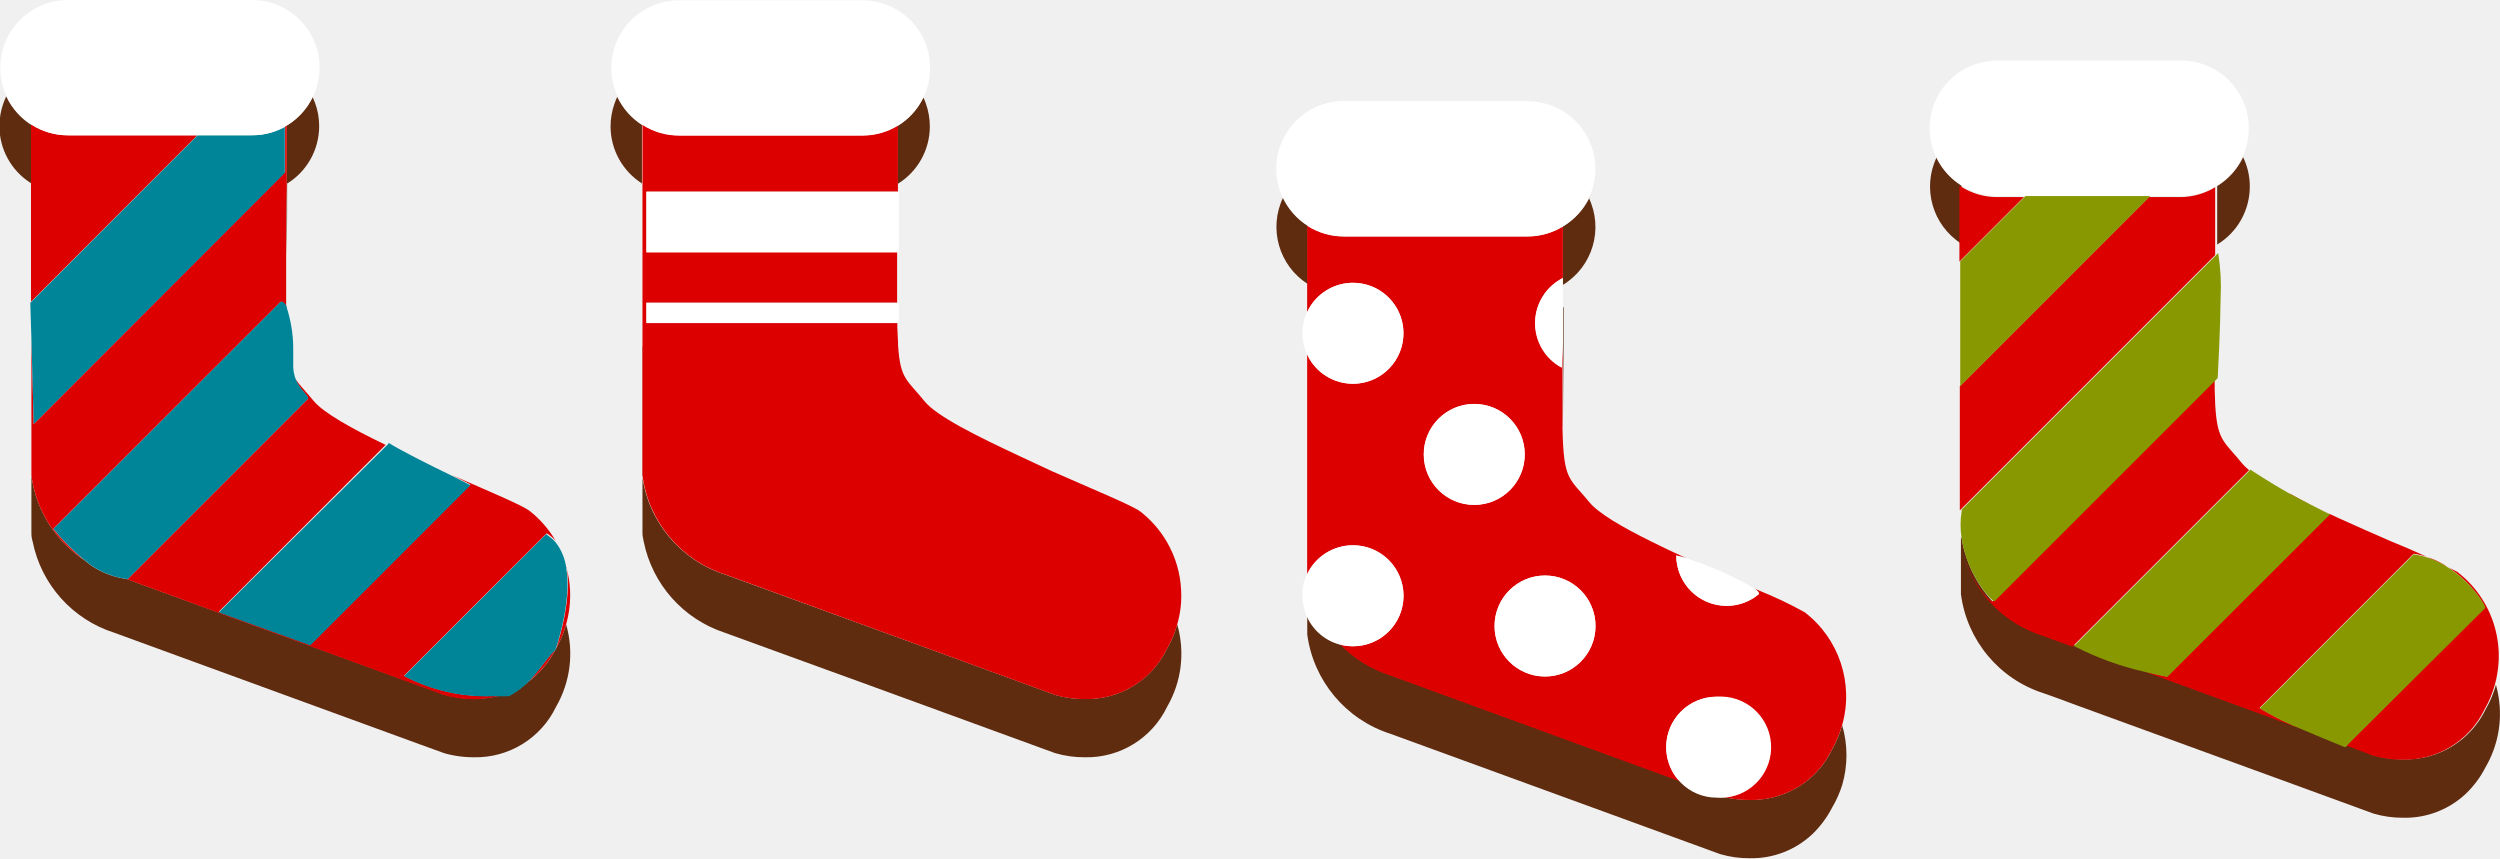
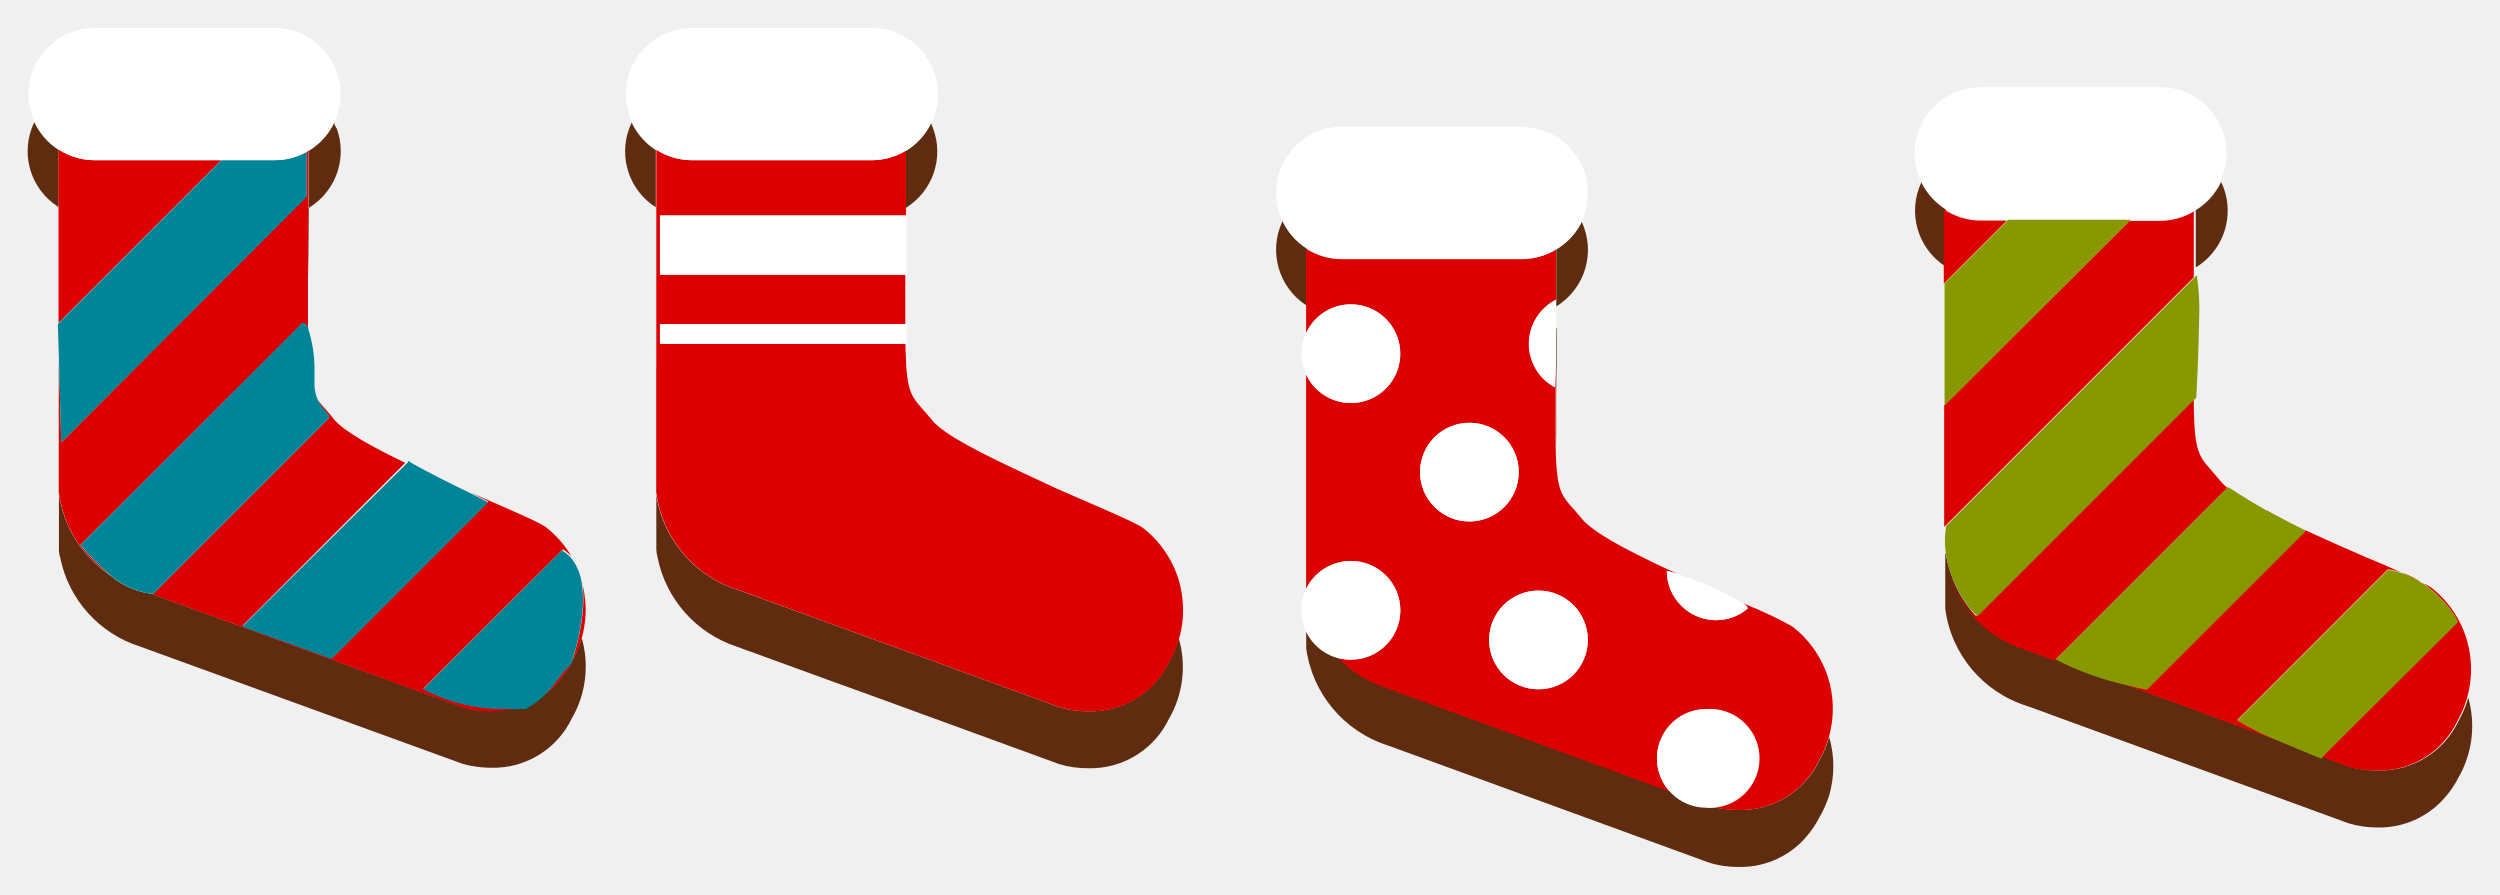
- <svg xmlns="http://www.w3.org/2000/svg" id="Слой_1" data-name="Слой 1" viewBox="0 0 247.6 85">
-   <defs>
-     <style>.cls-1{fill:#5f2c10;}.cls-2{fill:#dc0000;}.cls-3{fill:#008498;}.cls-4{fill:#fff;}.cls-5{fill:#889800;}</style>
-   </defs>
-   <path class="cls-1" d="M23.31,299.09h0v18.53q0,.4.12.78a11.93,11.93,0,0,0,8.1,9.05L61.78,338.5l2.4.87a7.9,7.9,0,0,0,.82.2,10.55,10.55,0,0,0,2.12.21,8.82,8.82,0,0,0,8.15-5,10.5,10.5,0,0,0,1-8.16,10.46,10.46,0,0,1-1,2.39,9.62,9.62,0,0,1-2.88,3.4,8.48,8.48,0,0,1-1.75,1.26c-.36,0-.71,0-1,0a9.51,9.51,0,0,1-2.49.32,10.19,10.19,0,0,1-2.93-.41L32.72,322.12a8.24,8.24,0,0,1-3.5-1.34c-.22-.16-.43-.33-.65-.51a11.92,11.92,0,0,1-5.26-8.42V299.09M48.64,283h0c0,2.26,0,4.64-.06,7.1,0,2,0,3.71,0,5.1a1,1,0,0,1,0,.1c0-.34,0-.68,0-1,0-4.1,0-8,0-11.3m2.57-8.64a6.71,6.71,0,0,1-2.57,2.86V283a6.69,6.69,0,0,0,3.23-5.75,6.55,6.55,0,0,0-.4-2.26c-.08-.21-.17-.42-.26-.63m-30.35,0c-.1.21-.18.42-.26.63a6.8,6.8,0,0,0-.4,2.31,6.68,6.68,0,0,0,3,5.54l.14.09v-5.79a6.72,6.72,0,0,1-2.45-2.78" transform="translate(-20.2 -264.78)" />
-   <path class="cls-2" d="M76.32,320.93c.58,3.52-1.06,8.14-1.08,8.14h0c-1,1-1.69,2.25-2.85,3.33a9.62,9.62,0,0,0,2.88-3.4,10.46,10.46,0,0,0,1-2.39,10.66,10.66,0,0,0,.39-3.36,10.79,10.79,0,0,0-.37-2.32M49.51,302.46c.39.9,1.08,1.33,1.2,1.8L32.84,322.13h-.12l31.46,11.49a10.19,10.19,0,0,0,2.93.41,9.51,9.51,0,0,0,2.49-.32h-.69a17.46,17.46,0,0,1-8.69-2c5-5,10.24-10.24,14.13-14.11a4,4,0,0,1,.88.74,10.53,10.53,0,0,0-2.63-3c-.74-.54-3.92-1.88-7.62-3.5,1.07.53,1.82.91,1.81.93-4.54,4.56-15.86,15.86-15.86,15.86l-9.06-3.27,16.52-16.52c-3.33-1.6-6.19-3.19-7.15-4.38-.77-.95-1.33-1.48-1.73-2.07m-.87-25.26-.2.11,0,4.59L23.54,306.77l-.23-8.44v13.52a11.92,11.92,0,0,0,5.26,8.42,21.13,21.13,0,0,1-3.09-3.11L48,294.67h0c.21,0,.39.19.54.52,0-1.39,0-3.06,0-5.1,0-2.46,0-4.84.06-7.1,0-.66,0-1.3,0-1.93V277.2m-25.33-.08v17.55l16.48-16.49H26.93a6.65,6.65,0,0,1-3.62-1.06" transform="translate(-20.2 -264.78)" />
-   <path class="cls-3" d="M74.35,317.63c-3.89,3.87-9.09,9.09-14.13,14.11a17.46,17.46,0,0,0,8.69,2h.69c.33,0,.68,0,1,0a8.48,8.48,0,0,0,1.75-1.26c1.16-1.08,1.8-2.29,2.85-3.33h0s1.66-4.62,1.08-8.14a5.24,5.24,0,0,0-1.06-2.53l0,0a4,4,0,0,0-.88-.74m-15.67-9-.29.28L41.87,325.43l9.06,3.27s11.32-11.3,15.86-15.86c0,0-.74-.4-1.81-.93-2.09-1-5.38-2.66-6.3-3.28M48,294.67h0l-22.5,22.49a21.13,21.13,0,0,0,3.09,3.11c.22.18.43.35.65.51a8.24,8.24,0,0,0,3.5,1.34h.12l17.87-17.87c-.12-.47-.81-.9-1.2-1.8a3.81,3.81,0,0,1-.29-1.68c0-.47,0-1.06,0-1.69a13.45,13.45,0,0,0-.63-3.8,1,1,0,0,0,0-.1c-.15-.33-.33-.52-.54-.52m.44-17.36a6.58,6.58,0,0,1-3.3.87H39.79L23.31,294.67l-.11.1.11,3.56.23,8.44L48.41,281.9l0-4.59" transform="translate(-20.2 -264.78)" />
-   <path class="cls-4" d="M45.14,264.78H26.93a6.7,6.7,0,0,0-3.62,12.34h0a6.65,6.65,0,0,0,3.62,1.06H45.14a6.58,6.58,0,0,0,3.3-.87l.2-.11a6.7,6.7,0,0,0-3.5-12.42" transform="translate(-20.2 -264.78)" />
-   <path class="cls-1" d="M214.41,318.05v5.57a11.92,11.92,0,0,0,8.22,9.83h0c.88.31,2,.71,3.21,1.17l21.67,7.9,7.77,2.84a10.22,10.22,0,0,0,2.94.41,8.76,8.76,0,0,0,6.24-2.42,9.9,9.9,0,0,0,1.91-2.59,10.47,10.47,0,0,0,1.3-6.89,11,11,0,0,0-.27-1.27,10.46,10.46,0,0,1-1,2.39,8.81,8.81,0,0,1-8.16,5,10.19,10.19,0,0,1-2.93-.41l-2.63-1-.14.14c-1.62-.64-2.94-1.19-4-1.66l-16-5.85a29.1,29.1,0,0,1-6.86-2.51l-3-1.09a11.94,11.94,0,0,1-7.74-7.68,10.9,10.9,0,0,1-.48-1.95m25.26-15.74,0,0c0,.32,0,.61,0,.89,0-.29,0-.6,0-.91m.07-13.32h0c0,.31,0,.62,0,.93h0V289m2.57-8.65a6.71,6.71,0,0,1-2.57,2.86c0,1.22,0,2.51,0,3.86,0,.62,0,1.26,0,1.93a6.71,6.71,0,0,0,3.23-5.76,6.63,6.63,0,0,0-.66-2.89m-30.35,0a6.72,6.72,0,0,0,2.45,8.57v-5.79a6.72,6.72,0,0,1-2.45-2.78" transform="translate(-20.2 -264.78)" />
-   <path class="cls-2" d="M247,313.68q1.92,1.08,3.9,2c-5.46,5.44-11.53,11.52-16.11,16.09h0s-1-.19-2.35-.53l16,5.85a29.93,29.93,0,0,1-4.46-2.19h0l15.27-15.28c4.46.66,7.19,5.13,7,5.3l-13.69,13.69,2.63,1a10.19,10.19,0,0,0,2.93.41,8.81,8.81,0,0,0,8.16-5,10.46,10.46,0,0,0,1-2.39,8.82,8.82,0,0,0,.27-1.26,10.36,10.36,0,0,0,0-3.24,10.46,10.46,0,0,0-3.21-6.06c-.24-.22-.49-.43-.75-.64a70.39,70.39,0,0,0-6.5-3c-3.27-1.42-7.16-3.13-10.18-4.72m-7.38-11.35-22,22h0c-.3,0-1.89-1.76-2.78-4.29a11.94,11.94,0,0,0,7.74,7.68l3,1.09-.05,0,17.5-17.49.16.11a5.52,5.52,0,0,1-.88-.83l-.4-.48c-1.66-1.95-2.18-2-2.28-6.83,0-.28,0-.57,0-.89m.09-19.13a6.72,6.72,0,0,1-3.5,1h-3.11l-18.72,18.73v12.48a1.1,1.1,0,0,1,0-.18l25.29-25.29c0-.31,0-.62,0-.93v-1.93c0-1.35,0-2.64,0-3.86m-25.33-.08v7.45l6.39-6.39H218a6.65,6.65,0,0,1-3.61-1.06" transform="translate(-20.2 -264.78)" />
-   <path class="cls-5" d="M244,334.94h0m15.28-15.28L244,334.94a29.93,29.93,0,0,0,4.46,2.19c1.07.47,2.39,1,4,1.66l.14-.14L266.34,325c.16-.17-2.57-4.64-7-5.3m-16.25-8.41-17.5,17.49.05,0a29.1,29.1,0,0,0,6.86,2.51c1.34.34,2.31.53,2.35.53h0c4.58-4.57,10.65-10.65,16.11-16.09q-2-1-3.9-2c-.63-.36-1.25-.72-1.87-1.1s-1.3-.8-1.94-1.22l-.16-.11m-3.24-21.43-.08.09h0l-25.29,25.29a1.1,1.1,0,0,0,0,.18h0a8.47,8.47,0,0,0,0,2.66,10.9,10.9,0,0,0,.48,1.95c.89,2.53,2.48,4.29,2.78,4.29h0l22-22,0,0,.1-.1s.07-1.33.15-3.12c.06-1.45.12-3.2.14-4.81a21.55,21.55,0,0,0-.24-4.46m-6.69-5.64H220.8l-6.39,6.39h0l-.07.07c0,.27,0,1.77,0,3.64,0,1.52,0,3.27,0,4.81,0,2.15,0,3.88,0,3.9l.09-.08,18.72-18.73" transform="translate(-20.2 -264.78)" />
-   <path class="cls-4" d="M236.24,270.78H218a6.7,6.7,0,0,0-3.61,12.34h0a6.65,6.65,0,0,0,3.61,1.06h18.22a6.7,6.7,0,1,0,0-13.4" transform="translate(-20.2 -264.78)" />
-   <path class="cls-1" d="M149.67,325.86v1.76a12,12,0,0,0,8.22,9.83l13.93,5.08,13.26,4.84,5.48,2a10.11,10.11,0,0,0,2.93.41,8.78,8.78,0,0,0,6.23-2.41,10.05,10.05,0,0,0,1.93-2.6,10.77,10.77,0,0,0,1-2.24,10.55,10.55,0,0,0,0-5.92,11.09,11.09,0,0,1-1,2.39,8.82,8.82,0,0,1-8.17,5,11,11,0,0,1-2.5-.28,6.33,6.33,0,0,1-.76,0,5,5,0,0,1-3.7-1.64l-28.63-10.46a12,12,0,0,1-4.94-3.06,5,5,0,0,1-3.28-2.76M175,295.21c0,1.11,0,2.17,0,3.24,0,.54,0,1.09,0,1.64,0,3.16-.05,5.44,0,7.13,0-.43,0-.89,0-1.36,0-2.34.05-4.61.06-6.77,0-1.34,0-2.64,0-3.88m-27.78-10.87a6.72,6.72,0,0,0,2.44,8.57v-5.79a6.77,6.77,0,0,1-2.44-2.78m30.35,0A6.71,6.71,0,0,1,175,287.2c0,1.22,0,2.51,0,3.86,0,.4,0,.82,0,1.24l0,0c0,.24,0,.46,0,.69a6.71,6.71,0,0,0,2.55-8.63" transform="translate(-20.2 -264.78)" />
-   <path class="cls-2" d="M173.22,331.78a5,5,0,1,1,5-5,5,5,0,0,1-5,5m-7-17a5,5,0,1,1,5-5,5,5,0,0,1-5,5m-16.56-27.66v8.59a5,5,0,1,1,0,4.15v21.85a5,5,0,1,1,4.56,7.07,5.34,5.34,0,0,1-1.28-.16,12,12,0,0,0,4.94,3.06l28.63,10.46a5,5,0,1,1,4.46,1.59,11,11,0,0,0,2.5.28,8.82,8.82,0,0,0,8.17-5,11.09,11.09,0,0,0,1-2.39,10.49,10.49,0,0,0-3.7-11.2,39.68,39.68,0,0,0-4.54-2.16l-.44-.19c.29.21.45.4.45.54a4.94,4.94,0,0,1-3.2,1.18h0a5,5,0,0,1-5-5,8.93,8.93,0,0,1,1,.27c-1.19-.54-2.37-1.1-3.47-1.65-2.88-1.42-5.25-2.81-6.11-3.87-2-2.45-2.57-2.09-2.68-7.31,0-1.69,0-4,0-7.13,0-.55,0-1.1,0-1.64,0,.9-.05,1.81-.09,2.74h0a5,5,0,0,1,.13-8.88v-1.25c0-1.35,0-2.64,0-3.86a6.72,6.72,0,0,1-3.5,1H153.29a6.71,6.71,0,0,1-3.62-1.06" transform="translate(-20.2 -264.78)" />
-   <path class="cls-4" d="M190.22,333.78a5,5,0,0,0,0,10,6.33,6.33,0,0,0,.76,0,5,5,0,0,0-.76-10m-17-12a5,5,0,1,0,5,5,5,5,0,0,0-5-5m13-2a5,5,0,0,0,5,5h0a4.94,4.94,0,0,0,3.2-1.18c0-.14-.16-.33-.45-.54a33.89,33.89,0,0,0-6.8-3,8.93,8.93,0,0,0-1-.27m-32-1a5,5,0,0,0-4.56,2.93h0a5.32,5.32,0,0,0-.42,1.54,4.71,4.71,0,0,0,0,.53,5.14,5.14,0,0,0,.45,2.08,5,5,0,0,0,3.28,2.76,5.34,5.34,0,0,0,1.28.16,5,5,0,0,0,0-10m12-14a5,5,0,1,0,5,5,5,5,0,0,0-5-5m-12-12a5,5,0,0,0-4.56,2.93h0a4.94,4.94,0,0,0-.27,3.38,5,5,0,0,0,.27.77h0a5,5,0,1,0,4.56-7.08m20.82-.5,0,0h0a5,5,0,0,0-.13,8.88h0c0-.93.07-1.84.09-2.74,0-1.07,0-2.13,0-3.24,0-.3,0-.61,0-.93s0-.86,0-1.31c0-.23,0-.45,0-.69" transform="translate(-20.2 -264.78)" />
-   <path class="cls-4" d="M171.51,274.78H153.29a6.9,6.9,0,0,0-1.58.19,6.72,6.72,0,0,0-4.48,9.37,6.77,6.77,0,0,0,2.44,2.78h0a6.71,6.71,0,0,0,3.62,1.06h18.22a6.7,6.7,0,0,0,6.07-3.84,6.84,6.84,0,0,0,.63-2.86A6.7,6.7,0,0,0,173.1,275a6.92,6.92,0,0,0-1.59-.19" transform="translate(-20.2 -264.78)" />
-   <path class="cls-1" d="M83.83,299.09h0v18.53c0,.27.07.52.12.78h0A12,12,0,0,0,92,327.45l10,3.64,3.23,1.17,19.47,7.11a10.22,10.22,0,0,0,2.94.41,8.82,8.82,0,0,0,8.15-5,10.45,10.45,0,0,0,1-8.16,10,10,0,0,1-1,2.39,8.82,8.82,0,0,1-8.16,5,10.19,10.19,0,0,1-2.93-.41S99.82,324.51,92,321.68a11.94,11.94,0,0,1-8.2-9.83V299.09m25.24-2.31h0c0,.15,0,.3,0,.44v-.44m.06-7h0v.31c0,1.84,0,3.39,0,4.69h0v-.5c0-1.54,0-3,0-4.5m0-6.82h0c0,.27,0,.54,0,.81h0V283m2.55-8.57a6.69,6.69,0,0,1-2.55,2.82c0,1.21,0,2.5,0,3.85,0,.61,0,1.25,0,1.9a6.68,6.68,0,0,0,3.19-5.68,6.8,6.8,0,0,0-.4-2.31,5.89,5.89,0,0,0-.24-.58m-30.32-.05c-.1.21-.18.42-.26.63a6.8,6.8,0,0,0-.4,2.31,6.71,6.71,0,0,0,3.11,5.63v-5.79a6.72,6.72,0,0,1-2.45-2.78" transform="translate(-20.2 -264.78)" />
-   <path class="cls-2" d="M102,323.25h0M83.83,277.12v34.73a11.94,11.94,0,0,0,8.2,9.83c7.79,2.83,32.67,11.93,32.67,11.93a10.19,10.19,0,0,0,2.93.41,8.82,8.82,0,0,0,8.16-5,10,10,0,0,0,1-2.39,10.11,10.11,0,0,0,.39-3.36,10.43,10.43,0,0,0-1.43-4.85,10.56,10.56,0,0,0-2.64-3c-.82-.59-4.51-2.12-8.63-3.93L121.28,310c-4.28-2-8.34-4-9.53-5.5-1.71-2.11-2.38-2.14-2.6-5.44,0-.53-.06-1.14-.08-1.87,0-.14,0-.29,0-.44H84.22v-2h24.83c0-1.3,0-2.85,0-4.69v-.31H84.22v-6h24.91c0-.27,0-.54,0-.81v-1.91c0-1.35,0-2.64,0-3.85a6.68,6.68,0,0,1-3.49,1H87.45a6.65,6.65,0,0,1-3.62-1.06" transform="translate(-20.2 -264.78)" />
-   <path class="cls-4" d="M109.22,294.78h-25v2h25v-2m0-11h-25v6h25v-6" transform="translate(-20.2 -264.78)" />
-   <path class="cls-4" d="M102,275h0m3.66-10.19H87.45a6.7,6.7,0,0,0-3.62,12.34h0a6.65,6.65,0,0,0,3.62,1.06h18.21a6.66,6.66,0,0,0,6-3.79,6.61,6.61,0,0,0,.66-2.91,6.7,6.7,0,0,0-6.7-6.7" transform="translate(-20.2 -264.78)" />
+ <svg xmlns="http://www.w3.org/2000/svg" id="Слой_1" data-name="Слой 1" viewBox="0 0 253.27 90.67" style="width: 5.34%">
+   <g class="socks">
+     <path d="M3.11,34.31h0V52.84a2.54,2.54,0,0,0,.12.78,11.92,11.92,0,0,0,8.1,9.05l30.25,11,2.4.87a7.54,7.54,0,0,0,.82.2,10.81,10.81,0,0,0,2.12.21,8.82,8.82,0,0,0,8.15-5,10.49,10.49,0,0,0,1-8.16,10.43,10.43,0,0,1-1,2.39,9.65,9.65,0,0,1-2.88,3.4,8.64,8.64,0,0,1-1.75,1.26h-1a9.5,9.5,0,0,1-2.49.32A10,10,0,0,1,44,68.8L12.52,57.34A8.24,8.24,0,0,1,9,56c-.22-.16-.43-.33-.65-.51a12,12,0,0,1-5.26-8.42V34.31M28.44,18.22h0c0,2.26,0,4.64-.06,7.1v-7.1M31,9.58a6.71,6.71,0,0,1-2.57,2.86v5.78a6.7,6.7,0,0,0,3.23-5.75,6.45,6.45,0,0,0-.4-2.26C31.13,10,31,9.79,31,9.58M.6,9.58c-.1.21-.18.42-.26.63a6.68,6.68,0,0,0,2.6,7.85l.14.09V12.36A6.72,6.72,0,0,1,.63,9.58" transform="translate(2.86 2.83)" style="fill:#5f2c10" />
+     <path d="M56.12,56.15c.58,3.52-1.06,8.14-1.08,8.14h0c-1,1-1.69,2.25-2.85,3.33a9.65,9.65,0,0,0,2.88-3.4,10.43,10.43,0,0,0,1-2.39,10.6,10.6,0,0,0,.39-3.36,10.79,10.79,0,0,0-.37-2.32M29.31,37.68c.39.9,1.08,1.33,1.2,1.8L12.64,57.35h-.12L44,68.84a10,10,0,0,0,2.93.41,9.5,9.5,0,0,0,2.49-.32h-.69a17.39,17.39,0,0,1-8.69-2c5-5,10.24-10.24,14.13-14.11a3.89,3.89,0,0,1,.88.74,10.5,10.5,0,0,0-2.63-3c-.74-.54-3.92-1.88-7.62-3.5,1.07.53,1.82.91,1.81.93-4.54,4.56-15.86,15.86-15.86,15.86l-9.06-3.27L38.19,44.06C34.86,42.46,32,40.87,31,39.68c-.77-1-1.33-1.48-1.73-2.07m-.87-25.26-.2.11v4.59L3.34,42l-.23-8.44V47.07a12,12,0,0,0,5.26,8.42,21.13,21.13,0,0,1-3.09-3.11L27.8,29.89h0c.21,0,.39.19.54.52v-5.1c0-2.46,0-4.84.06-7.1V12.42M3.07,12.34V29.89L19.55,13.4H6.73a6.65,6.65,0,0,1-3.62-1.06" transform="translate(2.86 2.83)" style="fill:#dc0000" />
+     <path d="M54.15,52.85C50.26,56.72,45.06,61.94,40,67a17.39,17.39,0,0,0,8.69,2H50.4a8.64,8.64,0,0,0,1.75-1.26c1.16-1.08,1.8-2.29,2.85-3.33h0s1.66-4.62,1.08-8.14A5.23,5.23,0,0,0,55,53.7h0a3.89,3.89,0,0,0-.88-.74M38.47,44l-.29.28L21.67,60.65l9.06,3.27s11.32-11.3,15.86-15.86c0,0-.74-.4-1.81-.93-2.09-1-5.38-2.66-6.3-3.28m-10.68-14h0L5.3,52.38a21.13,21.13,0,0,0,3.09,3.11c.22.18.43.35.65.51a8.24,8.24,0,0,0,3.5,1.34h.12L30.53,39.47c-.12-.47-.81-.9-1.2-1.8A3.87,3.87,0,0,1,29,36V34.3a13.62,13.62,0,0,0-.63-3.8v-.1c-.15-.33-.33-.52-.54-.52m.44-17.36a6.47,6.47,0,0,1-3.3.87H19.59L3.11,29.89,3,30l.11,3.56L3.34,42,28.21,17.12V12.53" transform="translate(2.86 2.83)" style="fill:#008498" />
+     <path d="M24.94,0H6.73A6.7,6.7,0,0,0,3.11,12.34h0A6.65,6.65,0,0,0,6.73,13.4H24.94a6.47,6.47,0,0,0,3.3-.87l.2-.11A6.7,6.7,0,0,0,24.94,0" transform="translate(2.86 2.83)" style="fill:#fff" />
+     <path d="M194.21,53.27v5.57a11.92,11.92,0,0,0,8.22,9.83h0c.88.31,2,.71,3.21,1.17l21.67,7.9,7.77,2.84A10.09,10.09,0,0,0,238,81a8.77,8.77,0,0,0,6.24-2.42A9.93,9.93,0,0,0,246.17,76a10.49,10.49,0,0,0,1.3-6.89,11,11,0,0,0-.27-1.27,10.43,10.43,0,0,1-1,2.39,8.81,8.81,0,0,1-8.16,5,10,10,0,0,1-2.93-.41l-2.63-1-.14.14c-1.62-.64-2.94-1.19-4-1.66l-16-5.85a29.39,29.39,0,0,1-6.86-2.51l-3-1.09a11.91,11.91,0,0,1-7.74-7.68,10.89,10.89,0,0,1-.48-1.95m25.26-15.74h0v0m.07-13.32h0v.93h0v-.83m2.57-8.65a6.71,6.71,0,0,1-2.57,2.86v5.79a6.71,6.71,0,0,0,3.23-5.76,6.58,6.58,0,0,0-.66-2.89m-30.35,0a6.71,6.71,0,0,0,2.45,8.57V18.35a6.72,6.72,0,0,1-2.45-2.78" transform="translate(2.86 2.83)" style="fill:#5f2c10" />
+     <path d="M226.8,48.9c1.28.72,2.58,1.39,3.9,2-5.46,5.44-11.53,11.52-16.11,16.09h0s-1-.19-2.35-.53l16,5.85a30.72,30.72,0,0,1-4.46-2.19h0l15.27-15.28c4.46.66,7.19,5.13,7,5.3L232.36,73.83l2.63,1a10,10,0,0,0,2.93.41,8.81,8.81,0,0,0,8.16-5,10.43,10.43,0,0,0,1-2.39,8.82,8.82,0,0,0,.27-1.26,10.36,10.36,0,0,0,0-3.24,10.48,10.48,0,0,0-3.21-6.06c-.24-.22-.49-.43-.75-.64a69.53,69.53,0,0,0-6.5-3c-3.27-1.42-7.16-3.13-10.18-4.72m-7.38-11.35-22,22h0c-.3,0-1.89-1.76-2.78-4.29A11.91,11.91,0,0,0,202.29,63l3,1.09h0l17.5-17.49.16.11a5.31,5.31,0,0,1-.88-.83l-.4-.48c-1.66-1.95-2.18-2-2.28-6.83v-.89m.09-19.13a6.74,6.74,0,0,1-3.5,1h-3.11L194.1,38.25v12.3l25.29-25.29V18.54m-25.33-.08v7.45l6.39-6.39H197.8a6.7,6.7,0,0,1-3.61-1.06" transform="translate(2.86 2.83)" style="fill:#dc0000" />
+     <path d="M223.8,70.16h0m15.28-15.28L223.8,70.16a30.72,30.72,0,0,0,4.46,2.19c1.07.47,2.39,1,4,1.66l.14-.14,13.74-13.65c.16-.17-2.57-4.64-7-5.3m-16.25-8.41L205.39,64h.05a29.39,29.39,0,0,0,6.86,2.51c1.34.34,2.31.53,2.35.53h0c4.58-4.57,10.65-10.65,16.11-16.09-1.33-.67-2.63-1.33-3.9-2-.63-.36-1.25-.72-1.87-1.1s-1.3-.8-1.94-1.22l-.16-.11m-3.24-21.43-.08.09h0L194.28,50.47v.18h0a8.48,8.48,0,0,0,0,2.66,10.89,10.89,0,0,0,.48,1.95c.89,2.53,2.48,4.29,2.78,4.29h0l22-22h0l.1-.1s.07-1.33.15-3.12c.06-1.45.12-3.2.14-4.81a22.17,22.17,0,0,0-.24-4.46M213,19.42H200.6l-6.39,6.39h0l-.07.07V38.23l.09-.08L213,19.42" transform="translate(2.86 2.83)" style="fill:#889800" />
+     <path d="M216,6H197.8a6.7,6.7,0,0,0-3.61,12.34h0a6.7,6.7,0,0,0,3.61,1.06H216A6.7,6.7,0,1,0,216,6h0" transform="translate(2.86 2.83)" style="fill:#fff" />
+     <path d="M129.47,61.08v1.76a12,12,0,0,0,8.22,9.83l13.93,5.08,13.26,4.84,5.48,2a10,10,0,0,0,2.93.41,8.8,8.8,0,0,0,6.23-2.41,10.05,10.05,0,0,0,1.93-2.6,11,11,0,0,0,1-2.24,10.64,10.64,0,0,0,0-5.92,10.89,10.89,0,0,1-1,2.39,8.81,8.81,0,0,1-8.17,5,11.08,11.08,0,0,1-2.5-.28,4.82,4.82,0,0,1-.76,0,5,5,0,0,1-3.7-1.64L137.69,66.84a12,12,0,0,1-4.94-3.06A5,5,0,0,1,129.47,61M154.8,30.43v4.88c0,3.16-.05,5.44,0,7.13V41.08c0-2.34,0-4.61.06-6.77V30.43M127.08,19.56a6.72,6.72,0,0,0,2.44,8.57V22.34a6.7,6.7,0,0,1-2.44-2.78m30.35,0a6.73,6.73,0,0,1-2.63,2.86v5.1h0v.69a6.71,6.71,0,0,0,2.55-8.63" transform="translate(2.86 2.83)" style="fill:#5f2c10" />
+     <path d="M153,67a5,5,0,1,1,5-5,5,5,0,0,1-5,5m-7-17a5,5,0,1,1,5-5,5,5,0,0,1-5,5M129.46,22.34v8.59a5,5,0,1,1,0,4.15V56.93A5,5,0,1,1,134,64a5.54,5.54,0,0,1-1.28-.16,12,12,0,0,0,4.94,3.06l28.63,10.46a5,5,0,1,1,7.06.36,5.08,5.08,0,0,1-2.6,1.23,11.08,11.08,0,0,0,2.5.28,8.81,8.81,0,0,0,8.17-5,10.89,10.89,0,0,0,1-2.39,10.5,10.5,0,0,0-3.7-11.2,38.47,38.47,0,0,0-4.54-2.16l-.44-.19c.29.21.45.4.45.54A4.94,4.94,0,0,1,171,60h0a5,5,0,0,1-5-5,8.68,8.68,0,0,1,1,.27c-1.19-.54-2.37-1.1-3.47-1.65-2.88-1.42-5.25-2.81-6.11-3.87-2-2.45-2.57-2.09-2.68-7.31V33.68c0,.9-.05,1.81-.09,2.74h0a5,5,0,0,1,.13-8.88V22.43a6.74,6.74,0,0,1-3.5,1h-18.2a6.74,6.74,0,0,1-3.62-1.06" transform="translate(2.86 2.83)" style="fill:#dc0000" />
+     <path d="M170,69a5,5,0,0,0,0,10,4.82,4.82,0,0,0,.76,0A5,5,0,1,0,170,69M153,57a5,5,0,1,0,5,5,5,5,0,0,0-5-5m13-2a5,5,0,0,0,5,5h0a4.94,4.94,0,0,0,3.2-1.18c0-.14-.16-.33-.45-.54a33.81,33.81,0,0,0-6.8-3,8.68,8.68,0,0,0-1-.27m-32-1a5,5,0,0,0-4.56,2.93h0a5.18,5.18,0,0,0-.42,1.54,4.69,4.69,0,0,0,0,.53,5.12,5.12,0,0,0,.45,2.08,5,5,0,0,0,3.28,2.76A5.54,5.54,0,0,0,134,64a5,5,0,0,0,0-10m12-14a5,5,0,1,0,5,5,5,5,0,0,0-5-5M134,28a5,5,0,0,0-4.56,2.93h0a4.93,4.93,0,0,0-.27,3.38,5.41,5.41,0,0,0,.27.77h0A5,5,0,1,0,134,28m20.82-.5h0a5,5,0,0,0-.13,8.88h0c0-.93.07-1.84.09-2.74V27.48" transform="translate(2.86 2.83)" style="fill:#fff" />
+     <path d="M151.31,10H133.09a7,7,0,0,0-1.58.19,6.7,6.7,0,0,0-2,12.15h0a6.74,6.74,0,0,0,3.62,1.06h18.22a6.7,6.7,0,0,0,6.07-3.84A6.89,6.89,0,0,0,158,16.7a6.69,6.69,0,0,0-5.11-6.48,7.06,7.06,0,0,0-1.59-.19" transform="translate(2.86 2.83)" style="fill:#fff" />
+     <path d="M63.63,34.31h0V52.84a4.08,4.08,0,0,0,.12.78h0a12,12,0,0,0,8,9.05l10,3.64L85,67.48l19.47,7.11a10.09,10.09,0,0,0,2.94.41,8.82,8.82,0,0,0,8.15-5,10.45,10.45,0,0,0,1-8.16,9.84,9.84,0,0,1-1,2.39,8.81,8.81,0,0,1-8.16,5,10,10,0,0,1-2.93-.41S79.62,59.73,71.8,56.9a11.94,11.94,0,0,1-8.2-9.83V34.31M88.84,32h0v0m.06-7h0v5h0V25m0-6.82h0V19h0v-.77m2.55-8.57a6.69,6.69,0,0,1-2.55,2.82v5.75a6.7,6.7,0,0,0,2.79-8,5.89,5.89,0,0,0-.24-.58M61.13,9.6c-.1.21-.18.42-.26.63a6.7,6.7,0,0,0,2.71,7.94V12.38A6.72,6.72,0,0,1,61.13,9.6" transform="translate(2.86 2.83)" style="fill:#5f2c10" />
+     <path d="M81.8,58.47h0M63.63,12.34V47.07a11.94,11.94,0,0,0,8.2,9.83c7.79,2.83,32.67,11.93,32.67,11.93a10,10,0,0,0,2.93.41,8.81,8.81,0,0,0,8.16-5,9.84,9.84,0,0,0,1-2.39,10.05,10.05,0,0,0,.39-3.36,10.36,10.36,0,0,0-1.43-4.85,10.54,10.54,0,0,0-2.64-3c-.82-.59-4.51-2.12-8.63-3.93l-3.2-1.49c-4.28-2-8.34-4-9.53-5.5-1.71-2.11-2.38-2.14-2.6-5.44,0-.53-.06-1.14-.08-1.87V32H64V30H88.85V25H64V19H88.93V12.4a6.64,6.64,0,0,1-3.49,1H67.25a6.65,6.65,0,0,1-3.62-1.06" transform="translate(2.86 2.83)" style="fill:#dc0000" />
+     <path d="M89,30H64v2H89V30m0-11H64v6H89V19" transform="translate(2.86 2.83)" style="fill:#fff" />
+     <path d="M81.8,10.22h0M85.46,0H67.25a6.7,6.7,0,0,0-3.62,12.34h0a6.65,6.65,0,0,0,3.62,1.06H85.46a6.7,6.7,0,0,0,0-13.4h0" transform="translate(2.86 2.83)" style="fill:#fff" />
+   </g>
+   <path class="outline" d="M46.9,77.83a14,14,0,0,1-2.67-.26,8.32,8.32,0,0,1-1.16-.29l-2.48-.9-30.21-11a14.77,14.77,0,0,1-10-11.18c-.06-.31-.12-.63-.16-1l0-.37V33.55l-.14-4.7.14-.13V19.51a9.52,9.52,0,0,1-2.65-10A9.42,9.42,0,0,1-2.83,6.7,9.53,9.53,0,0,1,6.7-2.83H24.92A9.53,9.53,0,0,1,34.45,6.7,9.42,9.42,0,0,1,34,9.55a9.38,9.38,0,0,1,.46,2.88,9.61,9.61,0,0,1-3.23,7.19c0,3,0,6.36-.05,9.91V30a18.34,18.34,0,0,1,.61,4.13c0,.7,0,1.37,0,1.94a1.93,1.93,0,0,0,0,.24c.11.14.25.3.41.48s.61.68,1,1.14c.13.15.86.92,4.38,2.72l.49-.48L40,41.49c.72.48,3.88,2,5.57,2.89l.37.18,1.7.74a46,46,0,0,1,6.39,3A13.37,13.37,0,0,1,57.33,52a8,8,0,0,1,1.54,3.59,13.94,13.94,0,0,1,.43,2.8h0A13.16,13.16,0,0,1,59,61.83a13.45,13.45,0,0,1-1.46,9.54A11.65,11.65,0,0,1,46.9,77.83Zm-2-5.93c.08,0,.24.07.46.11a8.42,8.42,0,0,0,1.58.15,6,6,0,0,0,5.65-3.5l.05-.1a7.6,7.6,0,0,0,.75-6l-.23-.78.23-.78a7.79,7.79,0,0,0,.28-2.45h0a7.09,7.09,0,0,0-.27-1.7l-.06-.29a2.58,2.58,0,0,0-.41-1.13l-.16-.17L52.57,55a7.37,7.37,0,0,0-1.86-2.11c-.59-.37-3.21-1.51-5.31-2.43l-2.33-1c-1.6-.8-3-1.51-4.13-2.09l-.19.19-1.81-.87C32.4,44.5,30,43,28.82,41.53c-.31-.37-.58-.68-.81-.94a13.7,13.7,0,0,1-1.07-1.32l-.25-.46a6.46,6.46,0,0,1-.52-2.93c0-.39,0-.9,0-1.43a11.26,11.26,0,0,0-.41-2.85l-.23-.54,0-1.53c0-2.25,0-4.41,0-6.44h0l0-6.81h1.67l-.3-.5a3.84,3.84,0,0,0,1.86-3.32,3.88,3.88,0,0,0-.23-1.31,2.75,2.75,0,0,0-.15-.36l-.59-1.22.58-1.22a3.86,3.86,0,0,0-3.5-5.51H6.7A3.86,3.86,0,0,0,3.2,8.35l.58,1.22-.59,1.22c0,.12-.11.24-.15.36a3.88,3.88,0,0,0,1.48,4.53l1.4.9V31.06l-.07.07.07,3.18V52.64c0,.15,0,.29.07.43A9.12,9.12,0,0,0,12.16,60l.11,0,30.26,11Z" transform="translate(2.86 2.83)" style="fill: transparent" />
+   <path class="outline" d="M238,83.83a13,13,0,0,1-3.83-.55l-7.86-2.87-21.66-7.9-3.16-1.15a14.85,14.85,0,0,1-10.12-12.15l0-.74v-5a11.2,11.2,0,0,1,0-3.06V38.13H193L191.28,38c0-.36,0-2.68,0-3.67l0-4.82c0-3.21,0-3.67,0-4v-.07a9.54,9.54,0,0,1-2.6-9.93,9.31,9.31,0,0,1-.43-2.84,9.53,9.53,0,0,1,9.53-9.54H216a9.53,9.53,0,0,1,9.1,12.39,9.28,9.28,0,0,1,.46,2.88,9.57,9.57,0,0,1-3,7,35.49,35.49,0,0,1,.13,4.09c0,1.37-.06,3-.15,4.9,0,.67-.06,1.27-.08,1.77l1.25,1.09-1.41,1.41c.07,3,.18,3.12,1.08,4.14.16.18.33.37.51.59a6.43,6.43,0,0,1,.45.54s.09.1.34.3c.58.38,1.16.75,1.75,1.11s1.19.71,1.79,1c2.78,1.46,6.43,3.07,9.92,4.59l.6.26c3.85,1.68,5.58,2.44,6.42,3.06a9.54,9.54,0,0,1,1,.86,13.37,13.37,0,0,1,4.08,7.69,13.55,13.55,0,0,1,0,4.12c0,.28-.1.55-.16.82s.12.55.16.83a13.49,13.49,0,0,1,0,4.11,14.87,14.87,0,0,1-4,7.85A11.55,11.55,0,0,1,238,83.83Zm-2-5.93a7.84,7.84,0,0,0,2,.26,5.9,5.9,0,0,0,4.27-1.62,7.44,7.44,0,0,0,1.38-1.88l0-.1a7.69,7.69,0,0,0,1-2.67,7.48,7.48,0,0,0-.21-3.29l-.22-.77.23-.78a9.4,9.4,0,0,0,.2-.92,7.85,7.85,0,0,0,0-2.37,7.72,7.72,0,0,0-2.34-4.41,6.4,6.4,0,0,0-.49-.42c-.61-.38-3.24-1.52-5.36-2.45l-.6-.26c-3.59-1.56-7.35-3.22-10.37-4.81-.73-.42-1.38-.8-2-1.19s-1.36-.84-2-1.27l-.18-.14a7.53,7.53,0,0,1-1.34-1.28c-.13-.15-.24-.29-.36-.42l-.45-.52c-1.88-2.13-2.41-3.38-2.51-8.09l0-2.16.14-.14c0-.53.06-1.23.1-2s.07-1.75.09-2.54l-.27.28V29.5l0,0,0-7.25h1.54l-.28-.42.45-.29a3.89,3.89,0,0,0,1.15-4.77l-.59-1.22.58-1.22a3.9,3.9,0,0,0,.37-1.65,4,4,0,0,0-.28-1.45A3.87,3.87,0,0,0,216,8.83H197.8a3.87,3.87,0,0,0-3.59,2.42,4,4,0,0,0-.28,1.45,3.9,3.9,0,0,0,.37,1.65l.58,1.22-.59,1.22a3.94,3.94,0,0,0-.38,1.69,3.82,3.82,0,0,0,1.79,3.25l1.32.84V27l-.1.1c0,.5,0,1.27,0,2.43v1.88l.09-.08L197,51a6.1,6.1,0,0,0,0,1.81l0,.41v5.38A9.12,9.12,0,0,0,203.26,66l.64.23,2.69,1,21.66,7.91Z" transform="translate(2.86 2.83)" style="fill: transparent" />
+   <path class="outline" d="M173.27,87.83a12.93,12.93,0,0,1-3.83-.55l-18.82-6.87-13.87-5.06a14.86,14.86,0,0,1-10.11-12.14l0-.37V61.62a7.76,7.76,0,0,1-.45-2.62,7.56,7.56,0,0,1,0-.83,7.38,7.38,0,0,1,.41-1.79V35.62q-.11-.28-.18-.57a7.9,7.9,0,0,1-.27-2,7.76,7.76,0,0,1,.45-2.62v-.87a9.53,9.53,0,0,1-2.65-10,9.31,9.31,0,0,1-.43-2.84,9.5,9.5,0,0,1,7.28-9.27,10,10,0,0,1,2.25-.26h18.22a10,10,0,0,1,2.25.26,9.5,9.5,0,0,1,7.28,9.27,9.31,9.31,0,0,1-.43,2.84,9.54,9.54,0,0,1-2.77,10.08v.84c0,1.21,0,2.52,0,3.86,0,2.17,0,4.44-.06,6.79v1.36c.07,3.21.17,3.32,1.09,4.37.28.32.6.68,1,1.13.08.09.87,1,5.16,3.11,1,.52,2.14,1,3.26,1.55a39.26,39.26,0,0,1,7.15,3.16l.19.09a31.76,31.76,0,0,1,5.07,2.46l.06,0a13.25,13.25,0,0,1,4.89,13.45,13.37,13.37,0,0,1-1.47,9.54,13.05,13.05,0,0,1-2.44,3.26A11.55,11.55,0,0,1,173.27,87.83Zm-2-5.93a7.84,7.84,0,0,0,2,.26,5.91,5.91,0,0,0,4.26-1.61,7.53,7.53,0,0,0,1.39-1.89l.05-.1a7.39,7.39,0,0,0,.71-1.63,7.65,7.65,0,0,0,0-4.32l-.23-.78.23-.78a7.6,7.6,0,0,0-2.64-8.12c-.56-.36-3.06-1.45-4-1.86l-.73-.32-.26-.19a32.76,32.76,0,0,0-6-2.59l-.31-.12c-1.22-.56-2.42-1.13-3.55-1.69-3.87-1.93-6-3.31-7-4.62-.31-.38-.58-.68-.81-.95-1.89-2.13-2.41-3.38-2.51-8.09l0-1.45c0-2.33,0-4.6.05-6.75V32.11h0l0-5.83h.55l.84-.52.09-.06-.34-.46.43-.27.25.49a3.89,3.89,0,0,0,1-4.68l-.59-1.22.58-1.22a3.89,3.89,0,0,0-2.58-5.41,4.05,4.05,0,0,0-.92-.1H133.07a4.05,4.05,0,0,0-.92.1,3.89,3.89,0,0,0-2.58,5.41l.58,1.22-.59,1.22a3.94,3.94,0,0,0-.38,1.69A3.82,3.82,0,0,0,131,25.73l1.31.84v5l-.25.56a2.16,2.16,0,0,0,0,1.8l.25.56V57.54l-.25.56a2,2,0,0,0-.18.67,1.79,1.79,0,0,0,0,.23,2.15,2.15,0,0,0,.2.9l.25.56v2.18A9.18,9.18,0,0,0,138.53,70l.11,0,13.93,5.08ZM153.51,25l.24.48Z" transform="translate(2.86 2.83)" style="fill: transparent" />
+   <path class="outline" d="M107.42,77.83a12.93,12.93,0,0,1-3.83-.55L70.89,65.35a14.72,14.72,0,0,1-7.26-5.17,15,15,0,0,1-2.68-6c-.07-.32-.12-.64-.16-1l0-.37V19.51a9.52,9.52,0,0,1-2.65-10,9.42,9.42,0,0,1-.43-2.85,9.53,9.53,0,0,1,9.53-9.53H85.44A9.56,9.56,0,0,1,94.52,9.63,9.6,9.6,0,0,1,95,12.5a9.46,9.46,0,0,1-3.12,7l0,15.31a2.64,2.64,0,0,0,1,2c.28.32.6.69,1,1.14s1.58,1.53,8.51,4.7c1.06.49,2.13,1,3.18,1.43l2.79,1.22a45.93,45.93,0,0,1,6.35,3,13.25,13.25,0,0,1,5.25,10h0a13.16,13.16,0,0,1-.3,3.49,13.21,13.21,0,0,1-1.46,9.54A11.65,11.65,0,0,1,107.42,77.83Zm-2-5.93a7.84,7.84,0,0,0,2,.26,6,6,0,0,0,5.65-3.5l.05-.09a7.63,7.63,0,0,0,.74-6l-.22-.78.22-.78a7.49,7.49,0,0,0,.29-2.45h0a7.65,7.65,0,0,0-2.91-5.67c-.6-.37-3.09-1.46-5.3-2.42l-2.8-1.22c-1.08-.47-2.17-1-3.26-1.46-6.16-2.83-9.22-4.65-10.55-6.3-.31-.37-.58-.67-.81-.94-1.48-1.68-2.21-2.82-2.43-6.09,0-.48,0-1-.07-1.66h0V32.5l0-3.34c0-1.42,0-2.82,0-4.17V23.48l-.1.07.1-7.28h1.56l-.3-.44.34-.23a3.83,3.83,0,0,0,1.6-3.12,4,4,0,0,0-.23-1.33c0-.11-.09-.22-.14-.33L88.33,9.6l.59-1.22a3.77,3.77,0,0,0,.39-1.68,3.87,3.87,0,0,0-3.87-3.86H67.22a3.86,3.86,0,0,0-3.5,5.51l.58,1.22-.59,1.22a2.75,2.75,0,0,0-.15.36,3.87,3.87,0,0,0,1.56,4.58l1.32.84V52.64c0,.15,0,.29.07.43A9.08,9.08,0,0,0,72.67,60l.11,0Z" transform="translate(2.86 2.83)" style="fill: transparent" />
</svg>
